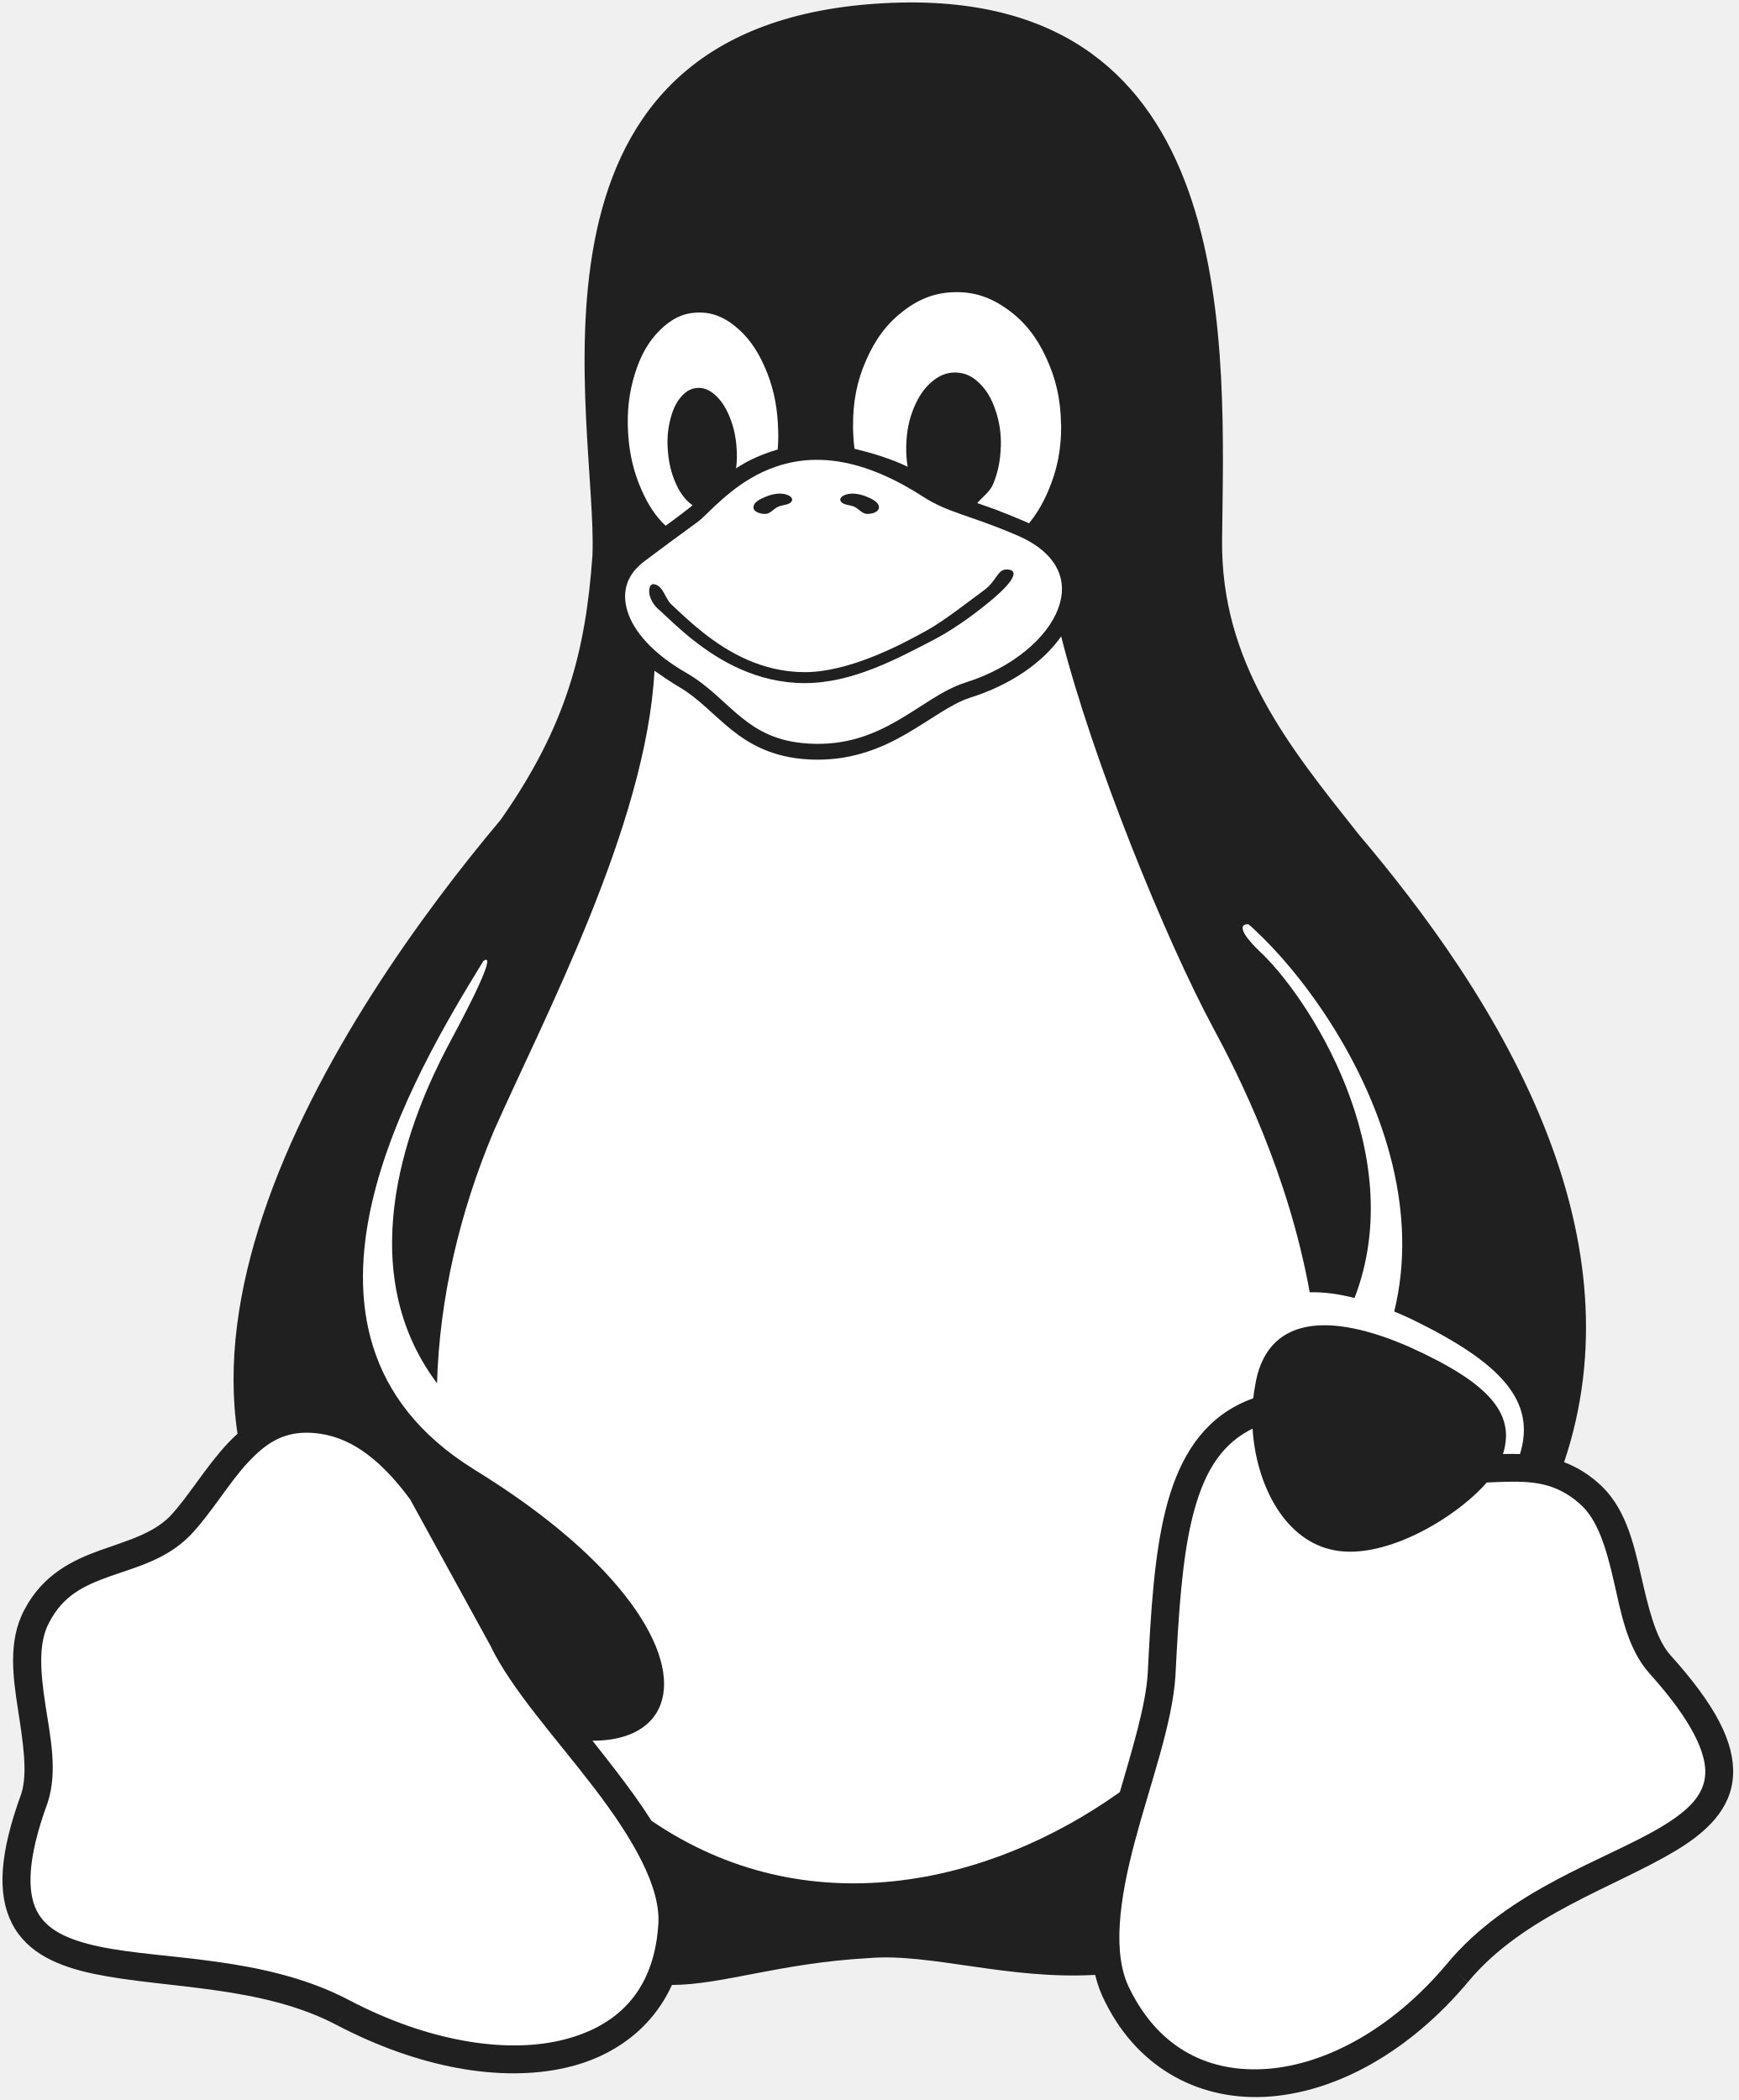
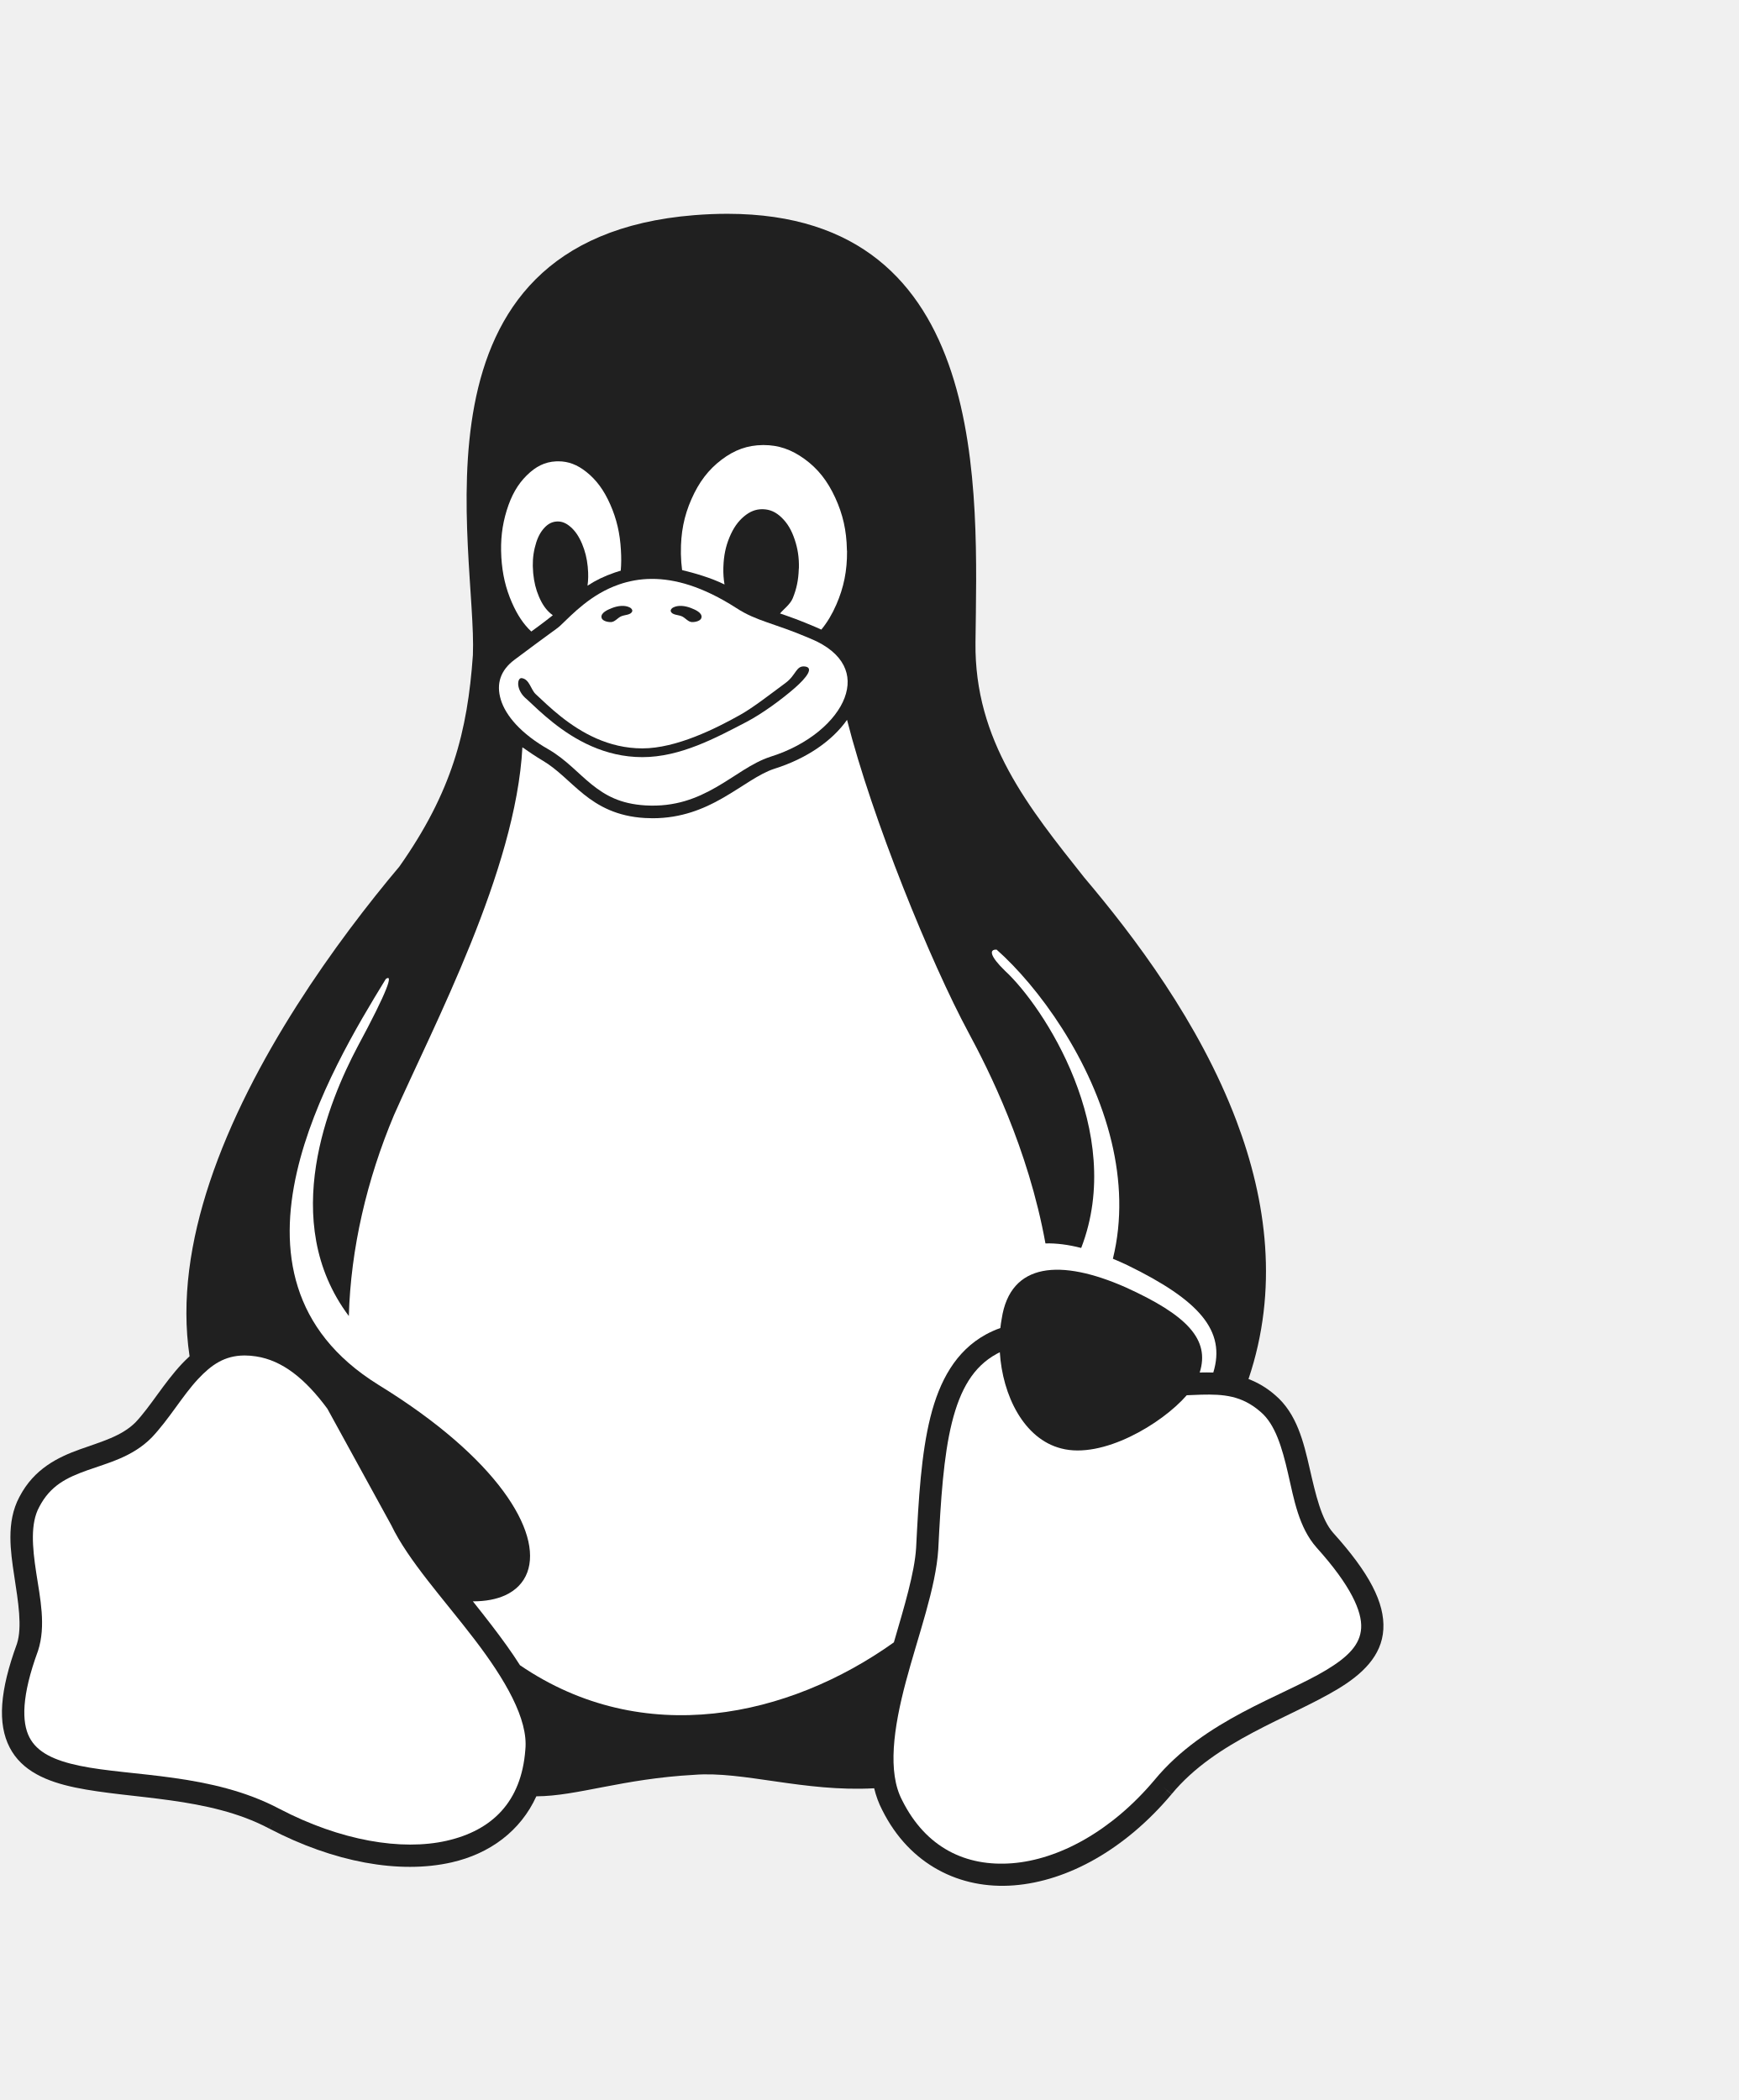
- <svg xmlns="http://www.w3.org/2000/svg" version="1.1" id="Calque_1" x="0px" y="0px" width="13.247" height="16" viewBox="0 0 712 860" enable-background="new 0 0 712 860" xml:space="preserve">
+ <svg xmlns="http://www.w3.org/2000/svg" version="1.1" id="Calque_1" x="0px" y="0px" width="13.247" height="16" viewBox="0 0 892 860" enable-background="new 0 0 712 860" xml:space="preserve">
  <defs id="defs21">
    <linearGradient id="linearGradient28799-5-5">
      <stop id="stop28801-1-9" offset="0" style="stop-color:#fefefc;stop-opacity:1;" />
      <stop style="stop-color:#fefefc;stop-opacity:1" offset="0.757" id="stop28807-2-6" />
      <stop id="stop28803-6-3" offset="1" style="stop-color:#d4d4d4;stop-opacity:1" />
    </linearGradient>
    <linearGradient id="linearGradient28853-5">
      <stop id="stop28855-3" offset="0" style="stop-color:#020204;stop-opacity:1" />
      <stop style="stop-color:#020204;stop-opacity:1" offset="0.734" id="stop28865-0" />
      <stop id="stop28857-9" offset="1" style="stop-color:#5c5c5c;stop-opacity:1;" />
    </linearGradient>
    <linearGradient id="linearGradient28935-8">
      <stop id="stop28937-7" offset="0" style="stop-color:#949494;stop-opacity:0.392;" />
      <stop style="stop-color:#949494;stop-opacity:1;" offset="0.5" id="stop28943-3" />
      <stop id="stop28939-8" offset="1" style="stop-color:#949494;stop-opacity:0.392;" />
    </linearGradient>
    <linearGradient id="linearGradient28976-3">
      <stop id="stop28978-7" offset="0" style="stop-color:#747474;stop-opacity:1" />
      <stop style="stop-color:#8c8c8c;stop-opacity:1;" offset="0.125" id="stop29259-5" />
      <stop style="stop-color:#a4a4a4;stop-opacity:1;" offset="0.25" id="stop29257-0" />
      <stop style="stop-color:#d4d4d4;stop-opacity:1" offset="0.5" id="stop28984-4" />
      <stop id="stop28986-0" offset="0.619" style="stop-color:#d4d4d4;stop-opacity:1" />
      <stop id="stop28980-2" offset="1" style="stop-color:#7c7c7c;stop-opacity:1" />
    </linearGradient>
    <clipPath id="clipPath29028-5" clipPathUnits="userSpaceOnUse">
      <path id="path29030-7" d="m 85.75,122.362 c -2.78,1.91 -5.111,4.575 -6.25,7.75 -1.436,4.002 -0.886,8.481 0.5,12.5 1.419,4.117 3.794,8.041 7.379,10.512 1.793,1.236 3.868,2.083 6.03,2.339 2.162,0.256 4.409,-0.095 6.34,-1.101 2.353,-1.226 4.148,-3.373 5.262,-5.781 1.114,-2.408 1.589,-5.07 1.738,-7.719 0.19,-3.375 -0.14,-6.806 -1.25,-10 -1.205,-3.469 -3.39,-6.671 -6.473,-8.667 -1.541,-0.998 -3.292,-1.684 -5.111,-1.935 -1.819,-0.252 -3.705,-0.063 -5.416,0.602 -0.975,0.379 -1.887,0.907 -2.75,1.5" style="fill:url(#radialGradient29032);fill-opacity:1;stroke:none" />
    </clipPath>
    <linearGradient id="linearGradient29336-6">
      <stop id="stop29338-1" offset="0" style="stop-color:#646464;stop-opacity:0" />
      <stop style="stop-color:#646464;stop-opacity:0.583" offset="0.306" id="stop29344-7" />
      <stop id="stop29354-5" offset="0.47" style="stop-color:#646464;stop-opacity:1" />
      <stop style="stop-color:#646464;stop-opacity:0.257" offset="0.728" id="stop29356-3" />
      <stop id="stop29340-6" offset="1" style="stop-color:#646464;stop-opacity:0;" />
    </linearGradient>
    <linearGradient id="linearGradient29477-3">
      <stop id="stop29479-5" offset="0" style="stop-color:#757574;stop-opacity:0" />
      <stop style="stop-color:#757574;stop-opacity:1;" offset="0.263" id="stop29487-5" />
      <stop style="stop-color:#757574;stop-opacity:1;" offset="0.5" id="stop29485-0" />
      <stop id="stop29481-3" offset="1" style="stop-color:#757574;stop-opacity:0" />
    </linearGradient>
    <linearGradient id="linearGradient28469-0">
      <stop style="stop-color:#d2940a;stop-opacity:1" offset="0" id="stop28479-4" />
      <stop style="stop-color:#d89c08;stop-opacity:1" offset="0.751" id="stop28477-2" />
      <stop id="stop28485-7" offset="0.866" style="stop-color:#b67e07;stop-opacity:1;" />
      <stop id="stop28473-1" offset="1" style="stop-color:#946106;stop-opacity:1" />
    </linearGradient>
    <linearGradient id="linearGradient28275-8">
      <stop id="stop28277-1" offset="0" style="stop-color:#ad780a;stop-opacity:1" />
      <stop style="stop-color:#d89e08;stop-opacity:1" offset="0.12" id="stop28291-9" />
      <stop style="stop-color:#edb80b;stop-opacity:1" offset="0.255" id="stop28289-6" />
      <stop style="stop-color:#ebc80d;stop-opacity:1" offset="0.392" id="stop28287-6" />
      <stop style="stop-color:#f5d838;stop-opacity:1" offset="0.527" id="stop28285-7" />
      <stop style="stop-color:#f6d811;stop-opacity:1" offset="0.769" id="stop28283-7" />
      <stop id="stop28279-5" offset="1" style="stop-color:#f5cd31;stop-opacity:1" />
    </linearGradient>
    <linearGradient id="linearGradient29529-6">
      <stop id="stop29531-0" offset="0" style="stop-color:#3a2903;stop-opacity:1;" />
      <stop style="stop-color:#735208;stop-opacity:1" offset="0.555" id="stop29539-7" />
      <stop id="stop29533-8" offset="1" style="stop-color:#ac8c04;stop-opacity:1" />
    </linearGradient>
    <clipPath id="clipPath29644-8" clipPathUnits="userSpaceOnUse">
      <path id="path29646-8" d="m 54.232,122.362 c -1.781,0.097 -3.485,0.919 -4.788,2.137 -1.303,1.218 -2.221,2.812 -2.786,4.504 -1.13,3.384 -0.875,7.052 -0.619,10.61 0.233,3.222 0.47,6.505 1.677,9.502 0.603,1.498 1.45,2.91 2.58,4.064 1.13,1.154 2.552,2.042 4.118,2.434 1.469,0.368 3.038,0.292 4.483,-0.162 1.445,-0.454 2.764,-1.279 3.846,-2.338 1.579,-1.545 2.643,-3.566 3.253,-5.689 0.61,-2.123 0.784,-4.352 0.752,-6.561 -0.04,-2.764 -0.401,-5.539 -1.266,-8.164 -0.865,-2.626 -2.246,-5.103 -4.173,-7.086 -0.933,-0.96 -1.998,-1.805 -3.199,-2.397 -1.201,-0.592 -2.543,-0.925 -3.88,-0.853" style="fill:url(#radialGradient29648);fill-opacity:1;stroke:none" />
    </clipPath>
    <clipPath clipPathUnits="userSpaceOnUse" id="clipPath14656-7">
      <path d="m 304.847,225.45 c 6.016,4.923 9.777,12.317 10.943,20.003 1.825,12.031 -2.346,24.075 -6.446,35.533 -0.817,2.285 -1.64,4.59 -1.965,6.995 -0.325,2.405 -0.119,4.948 1.029,7.086 1.303,2.425 3.732,4.125 6.367,4.923 2.589,0.784 5.394,0.761 8.015,0.092 2.621,-0.669 5.061,-1.968 7.187,-3.64 5.48,-4.31 8.758,-10.986 10.01,-17.844 1.252,-6.858 0.639,-13.929 -0.551,-20.798 -1.623,-9.369 -4.309,-18.54 -7.74,-27.408 -2.518,-6.507 -5.468,-12.911 -9.618,-18.52 -4.046,-5.469 -9.162,-10.09 -13.103,-15.635 -2.732,-3.844 -4.9,-8.131 -8.192,-11.508 -1.646,-1.689 -3.577,-3.135 -5.77,-4.001 -2.193,-0.866 -4.664,-1.124 -6.933,-0.482 -1.505,0.426 -2.892,1.237 -4.038,2.301 -1.146,1.064 -2.053,2.376 -2.693,3.803 -1.28,2.853 -1.477,6.112 -0.965,9.198 0.661,3.983 2.444,7.693 4.466,11.189 2.274,3.932 4.918,7.719 8.384,10.654 3.599,3.047 7.962,5.074 11.611,8.06" id="path14658-9" style="fill:none;stroke:#c17d11;stroke-width:1px;stroke-linecap:butt;stroke-linejoin:miter;stroke-opacity:1" />
    </clipPath>
    <clipPath clipPathUnits="userSpaceOnUse" id="clipPath14489-3">
      <path style="fill:url(#linearGradient14493);fill-opacity:1;stroke:none" d="m 516.006,331.876 c -0.671,1.719 -1.627,3.327 -2.816,4.738 -2.624,3.115 -6.268,5.17 -9.896,7.02 -6.189,3.154 -12.602,5.922 -18.42,9.717 -3.898,2.542 -7.496,5.527 -10.86,8.742 -2.877,2.75 -5.606,5.687 -8.832,8.018 -3.256,2.351 -7.019,4.054 -10.991,4.65 -4.83,0.725 -9.821,-0.213 -14.299,-2.164 -3.138,-1.367 -6.156,-3.323 -7.963,-6.229 -1.814,-2.918 -2.228,-6.488 -2.233,-9.924 -0.008,-6.077 1.118,-12.09 2.178,-18.073 0.881,-4.972 1.719,-9.955 2.26,-14.975 0.983,-9.131 0.976,-18.353 0.32,-27.513 -0.11,-1.534 -0.238,-3.083 -0.008,-4.604 0.229,-1.521 0.855,-3.037 2.021,-4.04 1.077,-0.927 2.521,-1.336 3.939,-1.415 1.419,-0.079 2.834,0.147 4.24,0.352 3.313,0.484 6.652,0.865 9.889,1.717 2.043,0.537 4.033,1.259 6.072,1.811 3.403,0.92 6.966,1.361 10.467,0.952 3.769,-0.441 7.43,-1.857 11.224,-1.765 1.557,0.038 3.102,0.332 4.586,0.8 1.515,0.478 3.009,1.162 4.123,2.295 0.846,0.861 1.436,1.945 1.879,3.069 0.66,1.674 1.015,3.457 1.167,5.249 0.135,1.588 0.113,3.194 0.414,4.759 0.495,2.575 1.847,4.923 3.528,6.935 1.681,2.012 3.69,3.72 5.696,5.408 1.999,1.681 4.011,3.355 6.167,4.828 1.012,0.692 2.056,1.339 3.017,2.101 0.961,0.761 1.845,1.647 2.445,2.715 0.815,1.449 1.064,3.208 0.683,4.826 l 2e-5,0" id="path14491-6" />
    </clipPath>
    <clipPath clipPathUnits="userSpaceOnUse" id="clipPath14481-1">
      <path style="fill:url(#linearGradient14485);fill-opacity:1;stroke:none" d="m 516.006,331.876 c -0.671,1.719 -1.627,3.327 -2.816,4.738 -2.624,3.115 -6.268,5.17 -9.896,7.02 -6.189,3.154 -12.602,5.922 -18.42,9.717 -3.898,2.542 -7.496,5.527 -10.86,8.742 -2.877,2.75 -5.606,5.687 -8.832,8.018 -3.256,2.351 -7.019,4.054 -10.991,4.65 -4.83,0.725 -9.821,-0.213 -14.299,-2.164 -3.138,-1.367 -6.156,-3.323 -7.963,-6.229 -1.814,-2.918 -2.228,-6.488 -2.233,-9.924 -0.008,-6.077 1.118,-12.09 2.178,-18.073 0.881,-4.972 1.719,-9.955 2.26,-14.975 0.983,-9.131 0.976,-18.353 0.32,-27.513 -0.11,-1.534 -0.238,-3.083 -0.008,-4.604 0.229,-1.521 0.855,-3.037 2.021,-4.04 1.077,-0.927 2.521,-1.336 3.939,-1.415 1.419,-0.079 2.834,0.147 4.24,0.352 3.313,0.484 6.652,0.865 9.889,1.717 2.043,0.537 4.033,1.259 6.072,1.811 3.403,0.92 6.966,1.361 10.467,0.952 3.769,-0.441 7.43,-1.857 11.224,-1.765 1.557,0.038 3.102,0.332 4.586,0.8 1.515,0.478 3.009,1.162 4.123,2.295 0.846,0.861 1.436,1.945 1.879,3.069 0.66,1.674 1.015,3.457 1.167,5.249 0.135,1.588 0.113,3.194 0.414,4.759 0.495,2.575 1.847,4.923 3.528,6.935 1.681,2.012 3.69,3.72 5.696,5.408 1.999,1.681 4.011,3.355 6.167,4.828 1.012,0.692 2.056,1.339 3.017,2.101 0.961,0.761 1.845,1.647 2.445,2.715 0.815,1.449 1.064,3.208 0.683,4.826 l 2e-5,0" id="path14483-3" />
    </clipPath>
    <clipPath clipPathUnits="userSpaceOnUse" id="clipPath14473-5">
      <path style="fill:url(#linearGradient14477);fill-opacity:1;stroke:none" d="m 511.827,331.9 c -0.606,1.404 -1.442,2.708 -2.464,3.845 -2.325,2.588 -5.507,4.222 -8.659,5.697 -5.42,2.535 -11.001,4.779 -16.116,7.885 -3.383,2.054 -6.537,4.472 -9.502,7.094 -2.525,2.233 -4.93,4.627 -7.728,6.506 -2.883,1.936 -6.175,3.299 -9.616,3.774 -4.218,0.582 -8.553,-0.183 -12.51,-1.756 -2.709,-1.077 -5.366,-2.619 -6.967,-5.055 -1.538,-2.341 -1.933,-5.252 -1.953,-8.053 -0.035,-4.939 0.965,-9.818 1.906,-14.666 0.782,-4.03 1.527,-8.072 1.977,-12.152 0.818,-7.406 0.661,-14.885 0.28,-22.327 -0.064,-1.249 -0.134,-2.51 0.079,-3.743 0.213,-1.233 0.736,-2.452 1.682,-3.271 0.939,-0.814 2.21,-1.159 3.451,-1.212 1.242,-0.052 2.476,0.164 3.705,0.349 2.89,0.436 5.811,0.709 8.652,1.393 1.787,0.43 3.531,1.02 5.313,1.469 2.986,0.753 6.096,1.107 9.158,0.772 3.294,-0.36 6.507,-1.51 9.82,-1.432 1.358,0.032 2.708,0.271 4.013,0.649 1.313,0.38 2.617,0.92 3.607,1.862 0.725,0.691 1.25,1.569 1.644,2.49 0.576,1.348 0.886,2.8 1.021,4.26 0.119,1.289 0.105,2.594 0.363,3.862 0.437,2.149 1.64,4.081 3.115,5.704 1.475,1.622 3.224,2.968 4.956,4.312 1.756,1.364 3.51,2.74 5.396,3.918 0.882,0.551 1.793,1.059 2.635,1.671 0.841,0.612 1.619,1.339 2.145,2.237 0.684,1.167 0.902,2.599 0.598,3.917 l 2e-5,0" id="path14475-9" />
    </clipPath>
    <linearGradient id="linearGradient14518-6">
      <stop id="stop14540-0" offset="0" style="stop-color:#110800;stop-opacity:1;" />
      <stop style="stop-color:#a65a00;stop-opacity:0.8;" offset="0.591" id="stop14542-5" />
      <stop style="stop-color:#ff921e;stop-opacity:0;" offset="1" id="stop14522-4" />
    </linearGradient>
    <clipPath clipPathUnits="userSpaceOnUse" id="clipPath14822-9">
      <path d="m 386.188,285.328 c -0.405,-1.104 -1.118,-2.082 -1.991,-2.87 -0.872,-0.788 -1.9,-1.392 -2.983,-1.852 -2.165,-0.919 -4.521,-1.261 -6.832,-1.696 -2.179,-0.409 -4.342,-0.906 -6.528,-1.277 -2.271,-0.386 -4.618,-0.632 -6.865,-0.125 -1.966,0.443 -3.784,1.459 -5.272,2.819 -1.487,1.36 -2.649,3.056 -3.485,4.89 -1.472,3.23 -1.935,6.865 -1.654,10.403 0.209,2.633 0.875,5.346 2.609,7.339 1.401,1.611 3.387,2.615 5.434,3.221 3.525,1.043 7.367,0.988 10.86,-0.155 5.767,-1.931 10.876,-5.774 14.33,-10.779 1.139,-1.65 2.112,-3.448 2.553,-5.403 0.336,-1.49 0.348,-3.081 -0.178,-4.515" id="path14824-1" style="fill:none;stroke:#ce5c00;stroke-width:1px;stroke-linecap:butt;stroke-linejoin:miter;stroke-opacity:1" />
    </clipPath>
    <clipPath clipPathUnits="userSpaceOnUse" id="clipPath14822-2-4">
      <path d="m 386.188,285.328 c -0.405,-1.104 -1.118,-2.082 -1.991,-2.87 -0.872,-0.788 -1.9,-1.392 -2.983,-1.852 -2.165,-0.919 -4.521,-1.261 -6.832,-1.696 -2.179,-0.409 -4.342,-0.906 -6.528,-1.277 -2.271,-0.386 -4.618,-0.632 -6.865,-0.125 -1.966,0.443 -3.784,1.459 -5.272,2.819 -1.487,1.36 -2.649,3.056 -3.485,4.89 -1.472,3.23 -1.935,6.865 -1.654,10.403 0.209,2.633 0.875,5.346 2.609,7.339 1.401,1.611 3.387,2.615 5.434,3.221 3.525,1.043 7.367,0.988 10.86,-0.155 5.767,-1.931 10.876,-5.774 14.33,-10.779 1.139,-1.65 2.112,-3.448 2.553,-5.403 0.336,-1.49 0.348,-3.081 -0.178,-4.515" id="path14824-6-5" style="fill:none;stroke:#ce5c00;stroke-width:1px;stroke-linecap:butt;stroke-linejoin:miter;stroke-opacity:1" />
    </clipPath>
    <clipPath clipPathUnits="userSpaceOnUse" id="clipPath15031-3">
      <path style="fill:none;stroke:#729fcf;stroke-width:0.125;stroke-linecap:butt;stroke-linejoin:miter;stroke-miterlimit:4;stroke-dasharray:none;stroke-opacity:1" d="m 248.061,184.612 c -2.601,3.44 -5.233,6.856 -7.897,10.247 -2.833,3.607 -5.701,7.187 -8.587,10.751 -3.541,4.374 -7.152,8.793 -9.449,13.93 -1.974,4.414 -2.91,9.207 -4.265,13.849 -1.539,5.272 -3.626,10.37 -5.971,15.336 -2.165,4.585 -4.55,9.063 -6.939,13.536 -1.738,3.254 -3.505,6.581 -4.108,10.221 -0.476,2.876 -0.198,5.844 0.534,8.666 0.732,2.822 1.91,5.511 3.238,8.106 5.667,11.075 14.17,20.622 24.242,27.925 4.571,3.314 9.467,6.181 14.602,8.526 2.782,1.27 5.714,2.404 8.772,2.457 1.529,0.026 3.074,-0.225 4.474,-0.841 1.4,-0.615 2.651,-1.604 3.483,-2.887 1.023,-1.578 1.37,-3.538 1.165,-5.407 -0.205,-1.869 -0.935,-3.653 -1.913,-5.259 -2.39,-3.923 -6.165,-6.761 -9.796,-9.573 -7.841,-6.074 -15.425,-12.48 -22.682,-19.24 -2.049,-1.909 -4.098,-3.878 -5.53,-6.284 -1.394,-2.344 -2.148,-5.014 -2.658,-7.693 -1.4,-7.349 -1.04,-15.083 1.46,-22.133 0.978,-2.758 2.271,-5.392 3.518,-8.04 2.162,-4.589 4.211,-9.263 7.049,-13.467 3.533,-5.233 8.245,-9.673 11.151,-15.278 2.455,-4.734 3.494,-10.057 4.362,-15.318 0.665,-4.031 1.248,-8.075 1.746,-12.13" id="path15033-2" />
    </clipPath>
    <clipPath clipPathUnits="userSpaceOnUse" id="clipPath14186-9">
      <path id="path14188-1" d="m 137.577,281.019 c 1.599,-0.663 3.398,-0.784 5.101,-0.47 1.703,0.314 3.311,1.049 4.743,2.022 2.864,1.946 4.988,4.778 7.023,7.58 4.672,6.434 9.169,13.002 13.245,19.829 3.306,5.538 6.344,11.257 10.164,16.453 2.494,3.392 5.307,6.539 7.813,9.922 2.506,3.383 4.728,7.056 5.839,11.117 1.444,5.277 0.885,11.093 -1.627,15.953 -1.767,3.419 -4.476,6.352 -7.772,8.339 -3.296,1.987 -7.171,3.014 -11.016,2.87 -6.114,-0.229 -11.699,-3.285 -17.384,-5.549 -11.581,-4.612 -24.16,-6.059 -36.097,-9.652 -3.669,-1.104 -7.276,-2.411 -10.97,-3.426 -1.641,-0.451 -3.309,-0.848 -4.859,-1.551 -1.55,-0.703 -3,-1.749 -3.862,-3.217 -0.666,-1.134 -0.948,-2.47 -0.93,-3.786 0.018,-1.316 0.326,-2.615 0.774,-3.852 0.896,-2.474 2.343,-4.714 3.32,-7.157 1.595,-3.989 1.882,-8.388 1.667,-12.679 -0.215,-4.291 -0.911,-8.545 -1.205,-12.831 -0.131,-1.914 -0.181,-3.853 0.185,-5.736 0.365,-1.883 1.176,-3.725 2.558,-5.055 1.274,-1.227 2.965,-1.955 4.696,-2.317 1.732,-0.361 3.515,-0.377 5.284,-0.338 1.768,0.04 3.541,0.134 5.304,-0.011 1.763,-0.145 3.533,-0.541 5.069,-1.418 1.46,-0.834 2.654,-2.075 3.644,-3.434 0.989,-1.36 1.789,-2.846 2.609,-4.314 0.82,-1.468 1.668,-2.932 2.742,-4.226 1.073,-1.295 2.389,-2.423 3.943,-3.067" style="fill:#402c07;fill-opacity:1;stroke:none" />
    </clipPath>
  </defs>
  <path d="M683.91,677.74c-0.01-0.01-0.021-0.021-0.021-0.03c-6.069-6.85-8.96-19.55-12.069-33.08c-3.101-13.52-6.57-28.1-17.67-37.55  c-0.021-0.021-0.051-0.04-0.07-0.061c-2.2-1.92-4.46-3.539-6.73-4.89c-2.279-1.35-4.59-2.45-6.899-3.32  c15.43-45.76,9.38-91.329-6.2-132.5c-19.11-50.54-52.48-94.569-77.97-124.689c-28.53-35.99-56.431-70.15-55.88-120.61  C501.25,144,508.87,1.19,373.35,1c-5.51-0.01-11.26,0.22-17.25,0.7C204.66,13.89,244.83,173.89,242.58,227.46  c-2.77,39.18-10.71,70.06-37.66,108.36c-31.65,37.64-76.23,98.57-97.34,162c-9.96,29.93-14.7,60.439-10.33,89.319  c-1.37,1.23-2.67,2.521-3.92,3.841c-9.29,9.93-16.16,21.949-23.81,30.039c-7.15,7.141-17.33,9.851-28.53,13.86  c-11.2,4.021-23.49,9.94-30.95,24.26c0,0,0,0.011-0.01,0.011c-0.01,0.02-0.02,0.05-0.04,0.069c-3.51,6.55-4.65,13.62-4.65,20.79  c0,6.63,0.98,13.351,1.97,19.82c2.06,13.46,4.15,26.189,1.38,34.81c-8.86,24.23-10,40.98-3.76,53.141  c6.26,12.18,19.11,17.55,33.64,20.59c29.06,6.06,68.41,4.56,99.42,21l2.67-5.03l-2.64,5.04c33.2,17.36,66.86,23.521,93.71,17.39  c19.48-4.439,35.28-16.039,43.4-33.88c21-0.1,44.05-9,80.97-11.029c25.05-2.021,56.34,8.899,92.33,6.899  c0.94,3.9,2.301,7.66,4.16,11.23c0.021,0.029,0.04,0.069,0.061,0.1c13.949,27.9,39.869,40.66,67.5,38.48  c27.659-2.181,57.069-18.49,80.85-46.78l-4.36-3.66l4.391,3.62c22.66-27.48,60.27-38.87,85.22-53.91  c12.47-7.52,22.58-16.939,23.37-30.62C710.4,713.55,702.37,698.23,683.91,677.74z" id="path3" style="fill:#202020;fill-opacity:1" fill="#000000" />
  <path fill="#D6A312" d="M698.24,726.57c-0.48,8.439-6.59,14.71-17.88,21.51c-22.561,13.61-62.551,25.45-88.08,56.38  c-22.181,26.39-49.221,40.88-73.03,42.76s-44.35-8-56.47-32.31l-0.021-0.05l-0.029-0.061c-7.521-14.3-4.391-36.85,1.939-60.649  c6.33-23.79,15.43-48.23,16.65-68.08v-0.061c1.279-25.439,2.71-47.66,6.979-64.81c4.28-17.15,11.01-28.75,22.931-35.28  c0.56-0.3,1.109-0.59,1.659-0.86c1.351,22.03,12.261,44.511,31.54,49.37c21.101,5.561,51.511-12.54,64.351-27.31  c2.569-0.101,5.069-0.23,7.5-0.29c11.27-0.271,20.71,0.38,30.37,8.82l0.029,0.029l0.03,0.021c7.42,6.29,10.95,18.17,14.01,31.47  c3.061,13.311,5.5,27.8,14.681,38.13l0.01,0.01l0.01,0.021C693.06,704.9,698.73,718.12,698.24,726.57z" id="path5" style="fill:#ffffff;fill-opacity:1" />
  <path d="M269.49,788.95l-0.01,0.06v0.07c-2.04,26.74-17.12,41.3-40.28,46.59c-23.14,5.29-54.53,0.021-85.87-16.37  c-0.01,0-0.02-0.01-0.03-0.01c-34.68-18.37-75.93-16.54-102.4-22.07c-13.23-2.76-21.87-6.92-25.83-14.64  c-3.96-7.73-4.05-21.2,4.37-44.17l0.04-0.101l0.03-0.1c4.17-12.85,1.08-26.91-0.94-40.11c-2.02-13.189-3.01-25.199,1.5-33.56  l0.04-0.08c5.77-11.12,14.23-15.1,24.73-18.86c10.51-3.77,22.96-6.729,32.79-16.59l0.06-0.05l0.05-0.05  c9.09-9.59,15.92-21.62,23.91-30.15c6.74-7.2,13.49-11.97,23.66-12.04c0.12,0.011,0.23,0.011,0.35,0  c1.78,0.011,3.67,0.16,5.67,0.471c13.5,2.04,25.27,11.479,36.61,26.859l32.74,59.67l0.01,0.03l0.02,0.02  c8.71,18.19,27.11,38.2,42.7,58.61C259,752.78,271.06,773.27,269.49,788.95z" id="path7" style="fill:#ffffff;fill-opacity:1" fill="#D6A312" />
  <path d="M432.77,232.69c-2.63-5.15-8-10.05-17.14-13.8l-0.02-0.01l-0.03-0.01c-19.01-8.14-27.26-8.72-37.87-15.62  c-17.27-11.1-31.54-14.99-43.4-14.94c-6.21,0.02-11.76,1.12-16.73,2.84c-14.45,4.97-24.04,15.34-30.05,21.03l-0.01,0.01  c0,0.01-0.01,0.01-0.01,0.02c-1.18,1.12-2.7,2.14-6.38,4.84c-3.71,2.71-9.27,6.79-17.27,12.79c-7.11,5.33-9.42,12.27-6.96,20.4  c2.45,8.13,10.29,17.51,24.63,25.62l0.02,0.02l0.03,0.01c8.9,5.23,14.98,12.28,21.96,17.89c3.49,2.8,7.16,5.3,11.58,7.19  c4.42,1.89,9.58,3.17,16.04,3.55c15.16,0.88,26.32-3.67,36.17-9.31c9.87-5.63,18.229-12.52,27.82-15.63l0.02-0.01l0.021-0.01  c19.659-6.14,33.68-18.51,38.069-30.26C435.46,243.42,435.39,237.84,432.77,232.69z" id="path9" style="fill:#ffffff;fill-opacity:1" fill="#D6A312" />
  <path d="m 382.89,261.71 c -15.641,8.153 -33.91,18.04 -53.35,18.04 -19.43,0 -34.78,-8.98 -45.82,-17.73 -5.52,-4.37 -10,-8.72 -13.38,-11.88 -5.864,-4.629 -5.162,-11.122 -2.752,-10.93 4.039,0.504 4.649,5.822 7.192,8.2 3.44,3.22 7.75,7.39 12.97,11.53 10.44,8.27 24.36,16.32 41.79,16.32 17.4,0 37.712,-10.215 50.11,-17.17 7.024,-3.94 15.962,-11.003 23.257,-16.357 5.581,-4.096 5.377,-9.029 9.985,-8.492 4.608,0.537 1.199,5.46 -5.254,11.092 -6.453,5.632 -16.548,13.104 -24.748,17.378 z" id="path11" style="fill:#202020;fill-opacity:1" />
  <path d="M622.39,595.47c-2.17-0.08-4.31-0.069-6.39-0.02c-0.19,0.01-0.38,0.01-0.58,0.01  c5.37-16.96-6.51-29.47-38.17-43.79c-32.83-14.439-58.99-13.01-63.41,16.29c-0.28,1.53-0.51,3.1-0.68,4.68  c-2.46,0.86-4.92,1.94-7.4,3.29c-15.41,8.44-23.83,23.74-28.51,42.521c-4.67,18.76-6.02,41.43-7.3,66.92c0,0.01,0,0.01,0,0.02  c-0.79,12.811-6.07,30.15-11.41,48.511c-53.78,38.369-128.42,54.989-191.8,11.729c-4.29-6.79-9.22-13.52-14.29-20.16  c-3.24-4.239-6.57-8.45-9.87-12.609c6.5,0.01,12.03-1.061,16.5-3.08c5.56-2.53,9.46-6.57,11.4-11.771  c3.86-10.39-0.02-25.05-12.39-41.8c-12.37-16.74-33.32-35.63-64.1-54.51c0,0,0,0,0-0.01c-22.62-14.07-35.26-31.311-41.18-50.03  c-5.93-18.73-5.1-38.98-0.53-58.97c8.76-38.37,31.26-75.69,45.62-99.11c3.86-2.84,1.38,5.28-14.54,34.84  c-14.26,27.021-40.93,89.38-4.42,138.061c0.98-34.641,9.25-69.971,23.14-103.021c20.23-45.85,62.54-125.38,65.9-188.76  c1.74,1.26,7.69,5.28,10.34,6.79c0.01,0.01,0.01,0.01,0.02,0.01c7.76,4.57,13.59,11.25,21.14,17.32  c7.57,6.08,17.02,11.33,31.3,12.16c1.37,0.08,2.71,0.12,4.02,0.12c14.72,0,26.2-4.8,35.76-10.27  c10.391-5.94,18.69-12.52,26.561-15.08c0.01-0.01,0.02-0.01,0.03-0.01c16.63-5.2,29.84-14.4,37.359-25.12  c12.92,50.92,42.96,124.47,62.271,160.36c10.27,19.04,30.689,59.5,39.51,108.25c5.59-0.171,11.75,0.64,18.34,2.329  c23.07-59.81-19.56-124.22-39.06-142.16c-7.87-7.64-8.25-11.06-4.34-10.9c21.14,18.71,48.909,56.32,59.01,98.78  c4.609,19.359,5.59,39.72,0.649,59.81c2.41,1,4.87,2.09,7.36,3.271C615.28,558.39,628.97,574.07,622.39,595.47z" id="path13" fill="#FFFFFF" />
  <path d="m 434.51,174.03 c 0.08,10.09 -1.66,18.68 -5.49,27.45 -2.18,5 -4.689,9.2 -7.699,12.84 -1.021,-0.49 -2.08,-0.96 -3.181,-1.41 -3.81,-1.63 -7.18,-2.97 -10.199,-4.11 -3.021,-1.14 -5.378,-1.919 -7.809,-2.759 1.761,-2.13 5.23,-4.64 6.521,-7.79 1.96,-4.75 2.92,-9.39 3.1,-14.92 0,-0.22 0.07,-0.41 0.07,-0.67 0.11,-5.3 -0.59,-9.83 -2.14,-14.47 -1.62,-4.87 -3.681,-8.37 -6.66,-11.28 -2.99,-2.91 -5.97,-4.23 -9.55,-4.35 -0.17,-0.01 -0.33,-0.01 -0.5,-0.01 -3.36,0.01 -6.28,1.17 -9.301,3.69 -3.17,2.65 -5.52,6.04 -7.479,10.76 -1.95,4.72 -2.91,9.4 -3.101,14.96 -0.029,0.22 -0.029,0.41 -0.029,0.63 -0.07,3.06 0.13,5.86 0.6,8.58 -6.88,-3.43 -15.682,-5.931 -21.762,-7.381 -0.35,-2.63 -0.55,-5.34 -0.61,-8.18 l 0,-0.77 c -0.11,-10.06 1.54,-18.69 5.41,-27.45 3.87,-8.77 8.66,-15.07 15.399,-20.2 6.75,-5.12 13.381,-7.47 21.23,-7.55 l 0.37,0 c 7.68,0 14.25,2.26 21,7.15 6.85,4.98 11.79,11.2 15.77,19.9 3.9,8.48 5.78,16.77 5.971,26.6 -10e-4,0.26 -10e-4,0.48 0.069,0.74 z" id="path15" style="fill:#ffffff" />
  <path d="m 318.43,184.08 c -1.01,0.29 -1.99,0.6 -2.96,0.93 -5.5,1.9 -9.867,3.997 -14.087,6.787 0.41,-2.92 0.47,-5.88 0.15,-9.19 -0.03,-0.18 -0.03,-0.33 -0.03,-0.51 -0.44,-4.39 -1.37,-8.07 -2.92,-11.79 -1.65,-3.87 -3.5,-6.6 -5.93,-8.7 -2.2,-1.9 -4.28,-2.78 -6.58,-2.76 -0.23,0 -0.47,0.01 -0.71,0.03 -2.58,0.22 -4.72,1.48 -6.75,3.95 -2.02,2.46 -3.35,5.52 -4.31,9.58 -0.96,4.05 -1.21,8.03 -0.81,12.6 0,0.18 0.04,0.33 0.04,0.51 0.44,4.43 1.33,8.11 2.91,11.83 1.62,3.83 3.5,6.56 5.93,8.66 0.41,0.35 0.81,0.67 1.21,0.95 -2.52,1.95 -4.213,3.333 -6.293,4.853 -1.33,0.97 -2.91,2.13 -4.75,3.49 -4.01,-3.76 -7.14,-8.48 -9.88,-14.71 -3.24,-7.36 -4.97,-14.73 -5.49,-23.43 l 0,-0.07 c -0.48,-8.7 0.37,-16.18 2.76,-23.92 2.4,-7.74 5.6,-13.34 10.25,-17.94 4.64,-4.61 9.32,-6.93 14.96,-7.22 0.44,-0.02 0.87,-0.03 1.3,-0.03 5.11,0.01 9.67,1.71 14.39,5.48 5.12,4.09 8.99,9.32 12.23,16.69 3.25,7.37 4.98,14.74 5.46,23.44 l 0,0.07 c 0.23,3.65 0.2,7.09 -0.09,10.42 z" id="path17" style="fill:#ffffff" />
  <path id="path28396-7" d="m 344.087,204.89 c 0.647,2.076 3.993,1.732 5.926,2.728 1.696,0.874 3.061,2.789 4.968,2.844 1.82,0.053 4.654,-0.63 4.89,-2.436 0.313,-2.386 -3.171,-3.902 -5.413,-4.776 -2.885,-1.125 -6.581,-1.695 -9.287,-0.191 -0.62,0.345 -1.297,1.153 -1.086,1.831 z" style="opacity:1;fill:#202020;fill-opacity:1;stroke:none" />
  <path style="opacity:1;fill:#202020;fill-opacity:1;stroke:none" d="m 324.322,204.89 c -0.647,2.076 -3.993,1.732 -5.926,2.728 -1.696,0.874 -3.061,2.789 -4.968,2.844 -1.82,0.053 -4.654,-0.63 -4.89,-2.436 -0.313,-2.386 3.171,-3.902 5.413,-4.776 2.885,-1.125 6.581,-1.695 9.287,-0.191 0.62,0.345 1.297,1.153 1.086,1.831 z" id="path5461" />
</svg>
